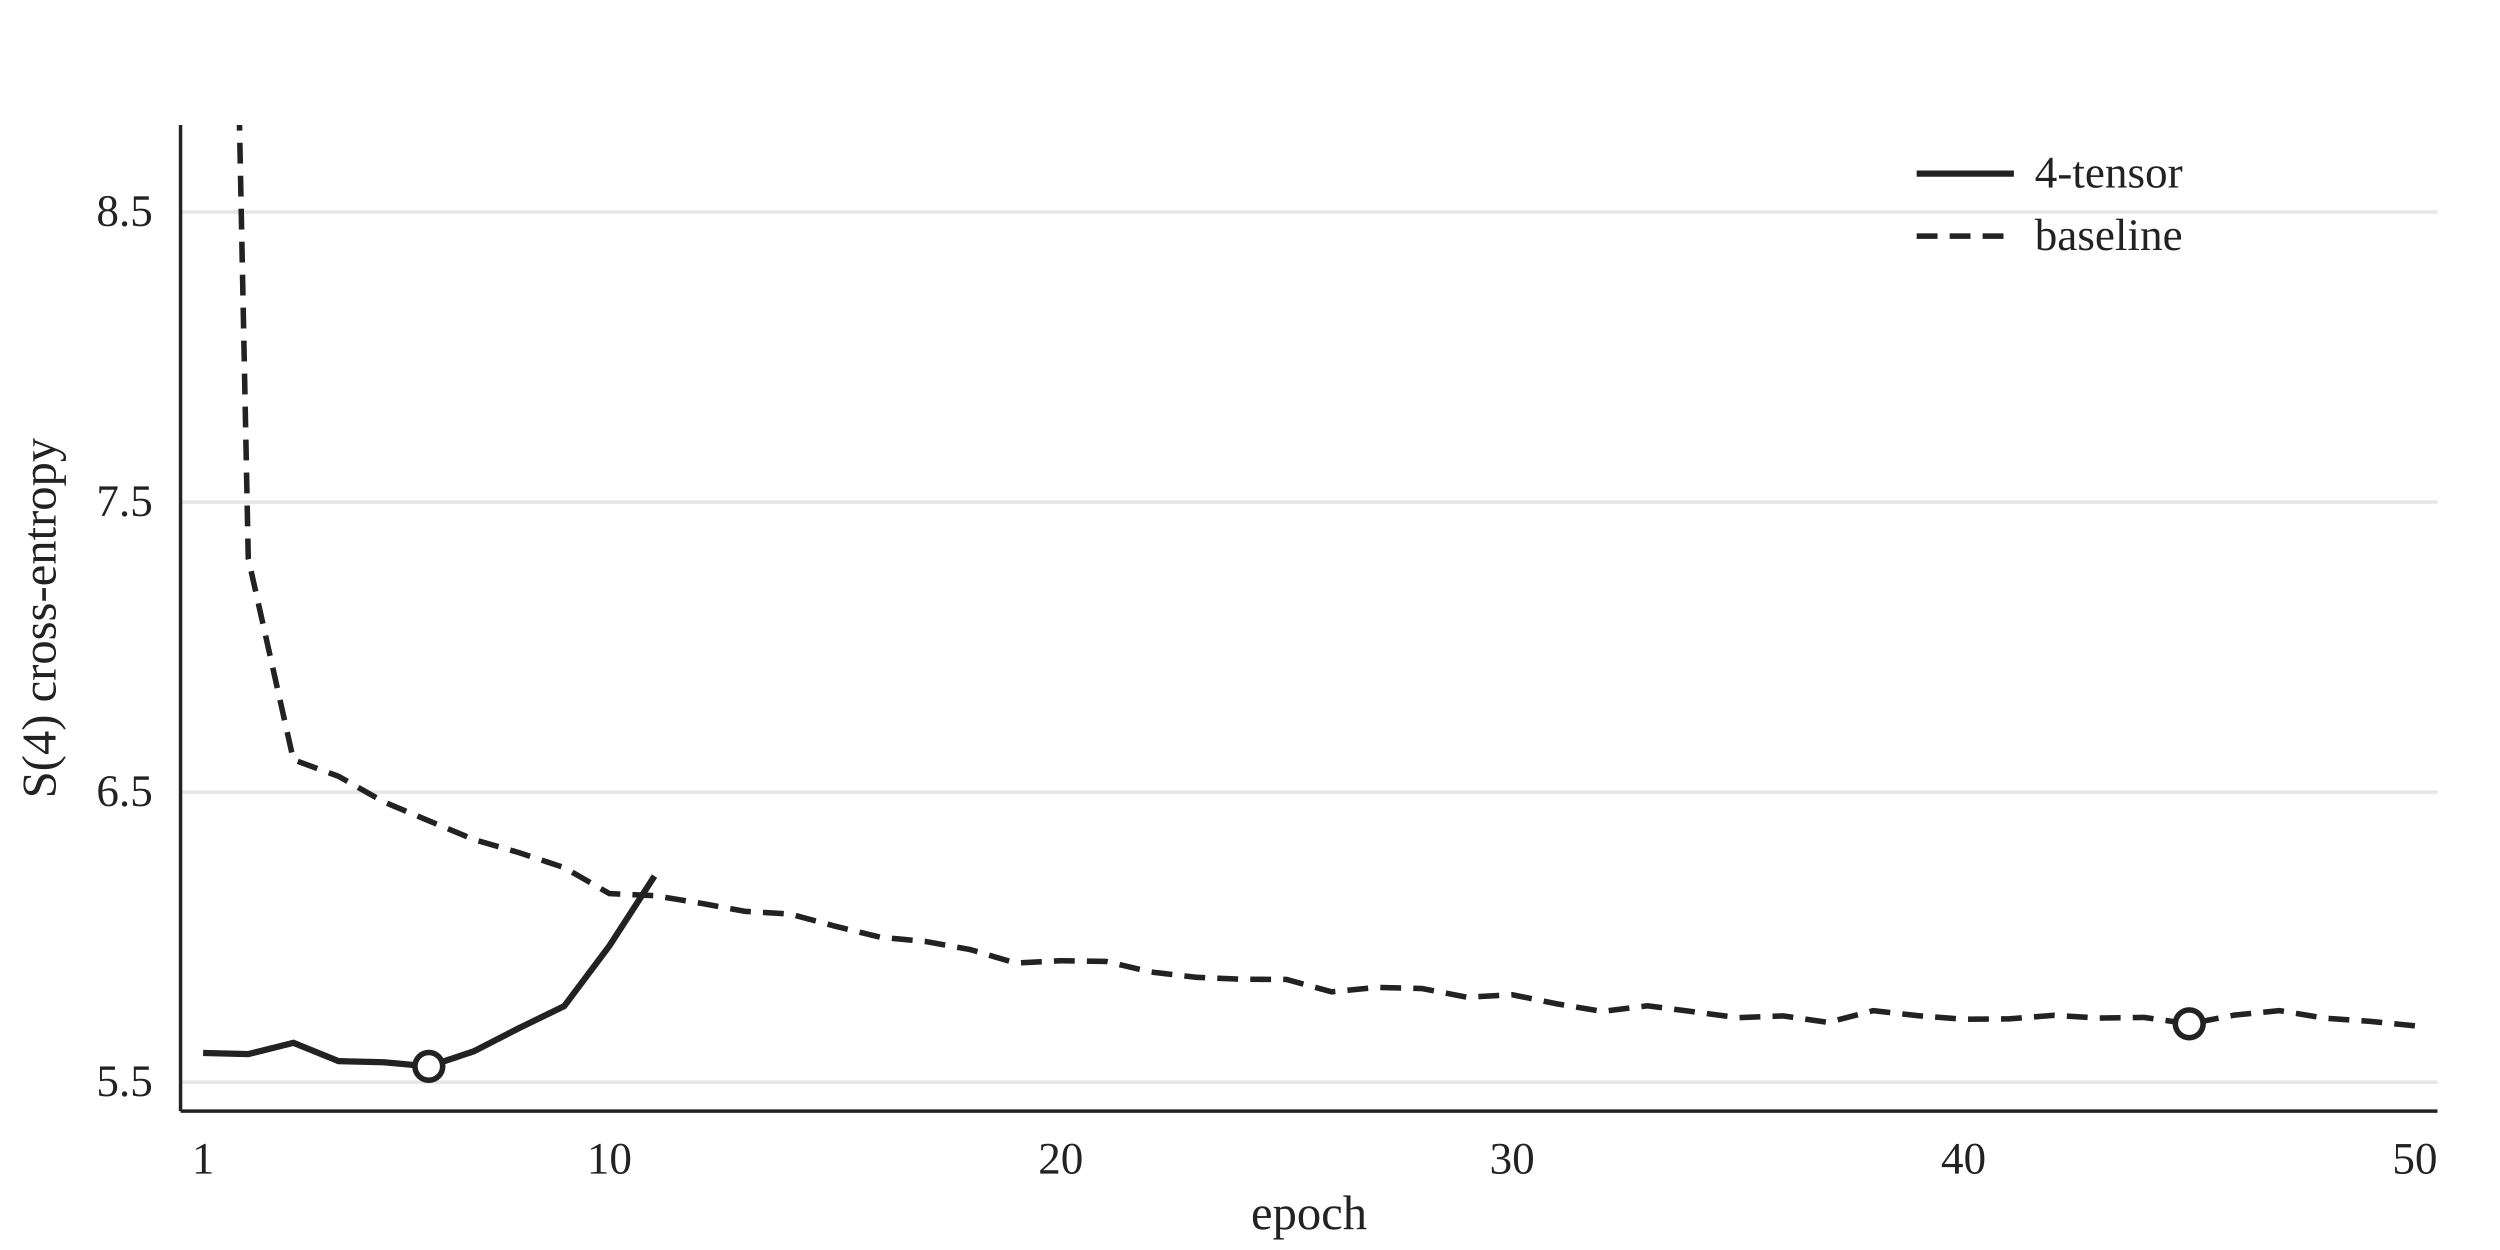
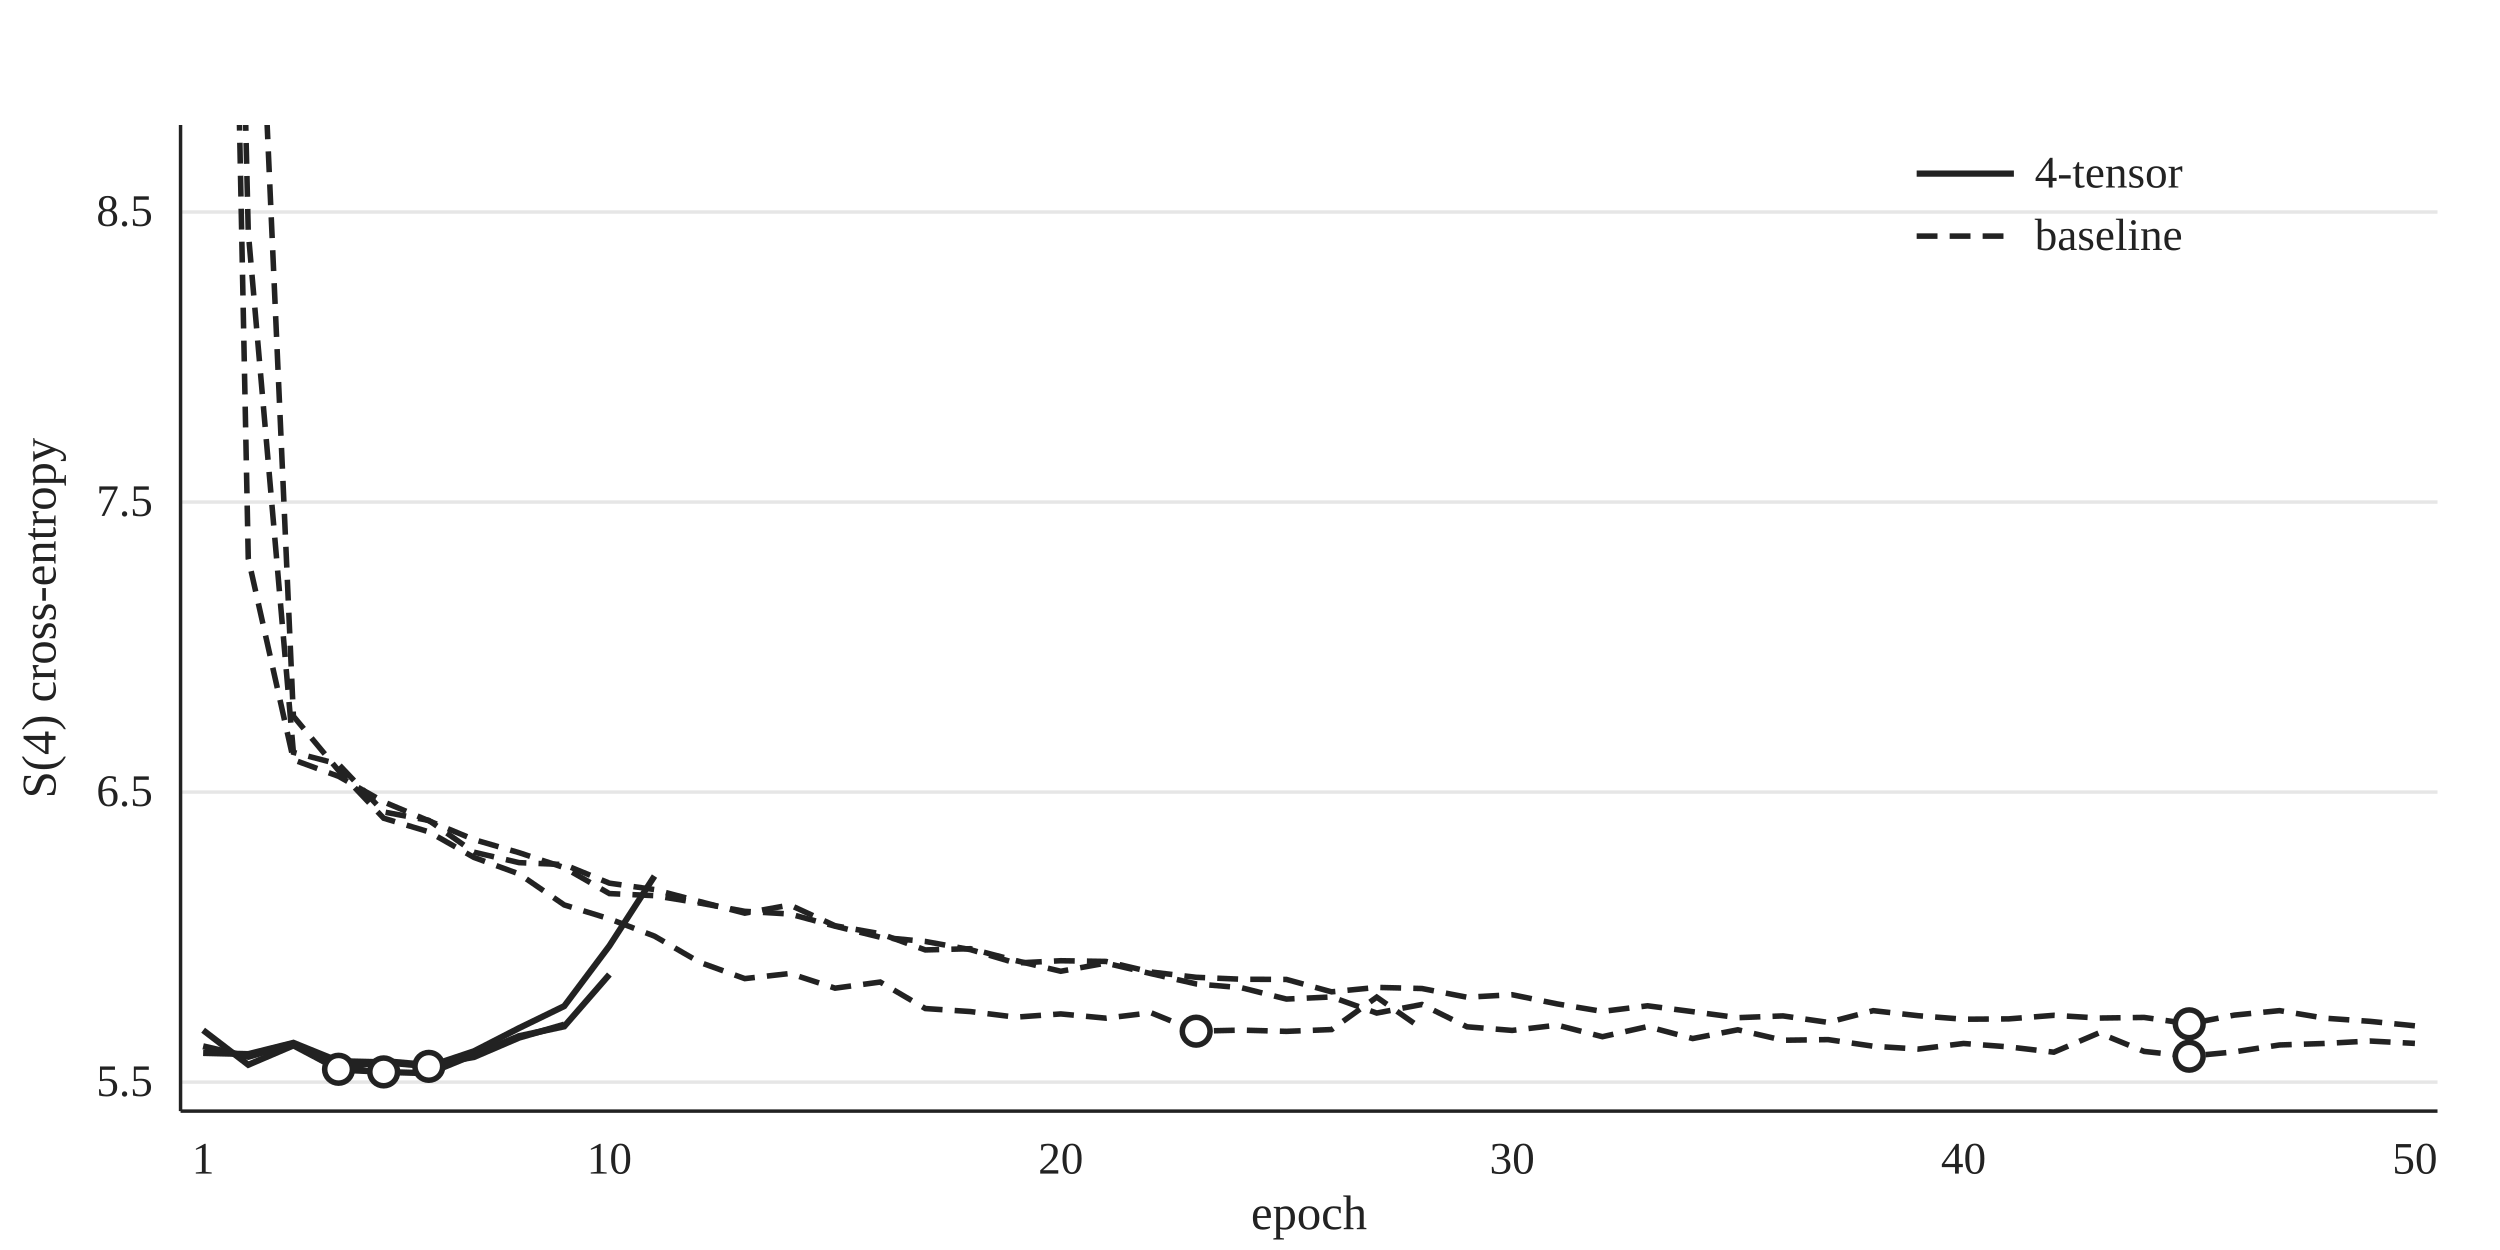
<svg xmlns="http://www.w3.org/2000/svg" width="720" height="360" viewBox="0 0 720 360" role="img">
  <rect width="100%" height="100%" fill="#ffffff" />
  <line x1="52" y1="311.65" x2="702" y2="311.65" stroke="#e6e6e6" />
  <text x="44" y="315.65" text-anchor="end" font-family="Times New Roman, Times, serif" font-size="13" fill="#222">5.5</text>
  <line x1="52" y1="228.12" x2="702" y2="228.12" stroke="#e6e6e6" />
  <text x="44" y="232.12" text-anchor="end" font-family="Times New Roman, Times, serif" font-size="13" fill="#222">6.5</text>
  <line x1="52" y1="144.59" x2="702" y2="144.59" stroke="#e6e6e6" />
  <text x="44" y="148.59" text-anchor="end" font-family="Times New Roman, Times, serif" font-size="13" fill="#222">7.5</text>
  <line x1="52" y1="61.06" x2="702" y2="61.06" stroke="#e6e6e6" />
  <text x="44" y="65.06" text-anchor="end" font-family="Times New Roman, Times, serif" font-size="13" fill="#222">8.5</text>
  <text x="58.50" y="338" text-anchor="middle" font-family="Times New Roman, Times, serif" font-size="13" fill="#222">1</text>
  <text x="175.50" y="338" text-anchor="middle" font-family="Times New Roman, Times, serif" font-size="13" fill="#222">10</text>
  <text x="305.50" y="338" text-anchor="middle" font-family="Times New Roman, Times, serif" font-size="13" fill="#222">20</text>
  <text x="435.50" y="338" text-anchor="middle" font-family="Times New Roman, Times, serif" font-size="13" fill="#222">30</text>
  <text x="565.50" y="338" text-anchor="middle" font-family="Times New Roman, Times, serif" font-size="13" fill="#222">40</text>
  <text x="695.50" y="338" text-anchor="middle" font-family="Times New Roman, Times, serif" font-size="13" fill="#222">50</text>
  <clipPath id="s4">
    <rect x="52" y="36" width="650" height="284" />
  </clipPath>
  <line x1="52" y1="36" x2="52" y2="320" stroke="#222" />
  <line x1="52" y1="320" x2="702" y2="320" stroke="#222" />
  <g clip-path="url(#s4)">
+     <path d="M58.50,-735.15 L71.50,-86.49 L84.50,206.27 L97.50,221.92 L110.50,235.65 L123.50,239.57 L136.50,246.94 L149.50,251.70 L162.50,260.62 L175.50,264.62 L188.50,269.61 L201.50,277.14 L214.50,281.84 L227.50,280.36 L240.50,284.59 L253.50,282.83 L266.50,290.46 L279.50,291.33 L292.50,292.94 L305.50,292.01 L318.50,293.23 L331.50,291.67 L344.50,296.98 L357.50,296.67 L370.50,297.03 L383.50,296.51 L396.50,287.18 L409.50,296.27" fill="none" stroke="#222" stroke-width="1.6" stroke-dasharray="6 3.5" />
+     <path d="M58.50,-481.17 L71.50,66.84 L84.50,216.68 L97.50,220.07 L110.50,233.84 L123.50,236.28 L136.50,245.43 L149.50,248.44 L162.50,249.00 L175.50,254.35 L188.50,256.20 L201.50,259.64 L214.50,262.99 L227.50,260.64 L240.50,266.62 L253.50,268.90 L266.50,273.58 L279.50,273.23 L292.50,276.64 L305.50,279.72 L318.50,277.37 L331.50,280.41 L344.50,283.37 L357.50,284.46 L370.50,287.73 L383.50,287.12 L396.50,291.76 L409.50,289.29 L422.50,295.72 L435.50,296.76 L448.50,295.24 L461.50,298.57 L474.50,295.65 L487.50,299.10 L500.50,296.58 L513.50,299.59 L526.50,299.41 L539.50,301.31 L552.50,302.13 L565.50,300.52 L578.50,301.50 L591.50,303.03 L604.50,297.48 L617.50,302.81 L630.50,304.19 L643.50,302.94 L656.50,300.95 L669.50,300.52 L682.50,299.81 L695.50,300.50" fill="none" stroke="#222" stroke-width="1.6" stroke-dasharray="6 3.5" />
    <path d="M58.50,-481.28 L71.50,160.82 L84.50,218.82 L97.50,223.58 L110.50,230.94 L123.50,236.39 L136.50,241.80 L149.50,245.57 L162.50,249.88 L175.50,257.35 L188.50,257.95 L201.50,260.08 L214.50,262.46 L227.50,263.24 L240.50,266.74 L253.50,269.92 L266.50,271.14 L279.50,273.50 L292.50,277.36 L305.50,276.69 L318.50,276.89 L331.50,279.94 L344.50,281.46 L357.50,282.02 L370.50,282.08 L383.50,285.65 L396.50,284.37 L409.50,284.69 L422.50,287.20 L435.50,286.48 L448.50,289.13 L461.50,291.29 L474.50,289.67 L487.50,291.36 L500.50,293.09 L513.50,292.58 L526.50,294.45 L539.50,291.07 L552.50,292.53 L565.50,293.54 L578.50,293.44 L591.50,292.41 L604.50,293.20 L617.50,293.02 L630.50,294.86 L643.50,292.35 L656.50,291.06 L669.50,293.23 L682.50,294.14 L695.50,295.44" fill="none" stroke="#222" stroke-width="1.6" stroke-dasharray="6 3.5" />
+     <path d="M58.50,296.70 L71.50,306.66 L84.50,301.09 L97.50,307.95 L110.50,305.58 L123.50,306.70 L136.50,304.43 L149.50,298.85 L162.50,295.08" fill="none" stroke="#222" stroke-width="1.8" />
+     <path d="M58.50,301.33 L71.50,304.36 L84.50,300.56 L97.50,308.05 L110.50,308.71 L123.50,309.11 L136.50,303.77 L149.50,298.40 L162.50,295.60 L175.50,280.66" fill="none" stroke="#222" stroke-width="1.8" />
    <path d="M58.50,303.25 L71.50,303.58 L84.50,300.33 L97.50,305.61 L110.50,305.93 L123.50,307.11 L136.50,302.76 L149.50,296.08 L162.50,289.76 L175.50,272.42 L188.50,252.31" fill="none" stroke="#222" stroke-width="1.8" />
  </g>
+   <circle cx="344.50" cy="296.98" r="4" fill="#ffffff" stroke="#222" stroke-width="1.6" />
+   <circle cx="630.50" cy="304.19" r="4" fill="#ffffff" stroke="#222" stroke-width="1.6" />
+   <circle cx="630.50" cy="294.86" r="4" fill="#ffffff" stroke="#222" stroke-width="1.6" />
+   <circle cx="97.50" cy="307.95" r="4" fill="#ffffff" stroke="#222" stroke-width="1.6" />
+   <circle cx="110.50" cy="308.71" r="4" fill="#ffffff" stroke="#222" stroke-width="1.6" />
  <circle cx="123.50" cy="307.11" r="4" fill="#ffffff" stroke="#222" stroke-width="1.6" />
-   <circle cx="630.50" cy="294.86" r="4" fill="#ffffff" stroke="#222" stroke-width="1.6" />
  <text x="377.0" y="354" text-anchor="middle" font-family="Times New Roman, Times, serif" font-size="14" fill="#222">epoch</text>
  <text x="16" y="178.0" text-anchor="middle" font-family="Times New Roman, Times, serif" font-size="14" fill="#222" transform="rotate(-90 16 178.0)">S(4) cross-entropy</text>
  <line x1="552" y1="50" x2="580" y2="50" stroke="#222" stroke-width="1.8" />
  <text x="586" y="54" font-family="Times New Roman, Times, serif" font-size="13" fill="#222">4-tensor</text>
  <line x1="552" y1="68" x2="580" y2="68" stroke="#222" stroke-width="1.6" stroke-dasharray="6 3.5" />
  <text x="586" y="72" font-family="Times New Roman, Times, serif" font-size="13" fill="#222">baseline</text>
</svg>
